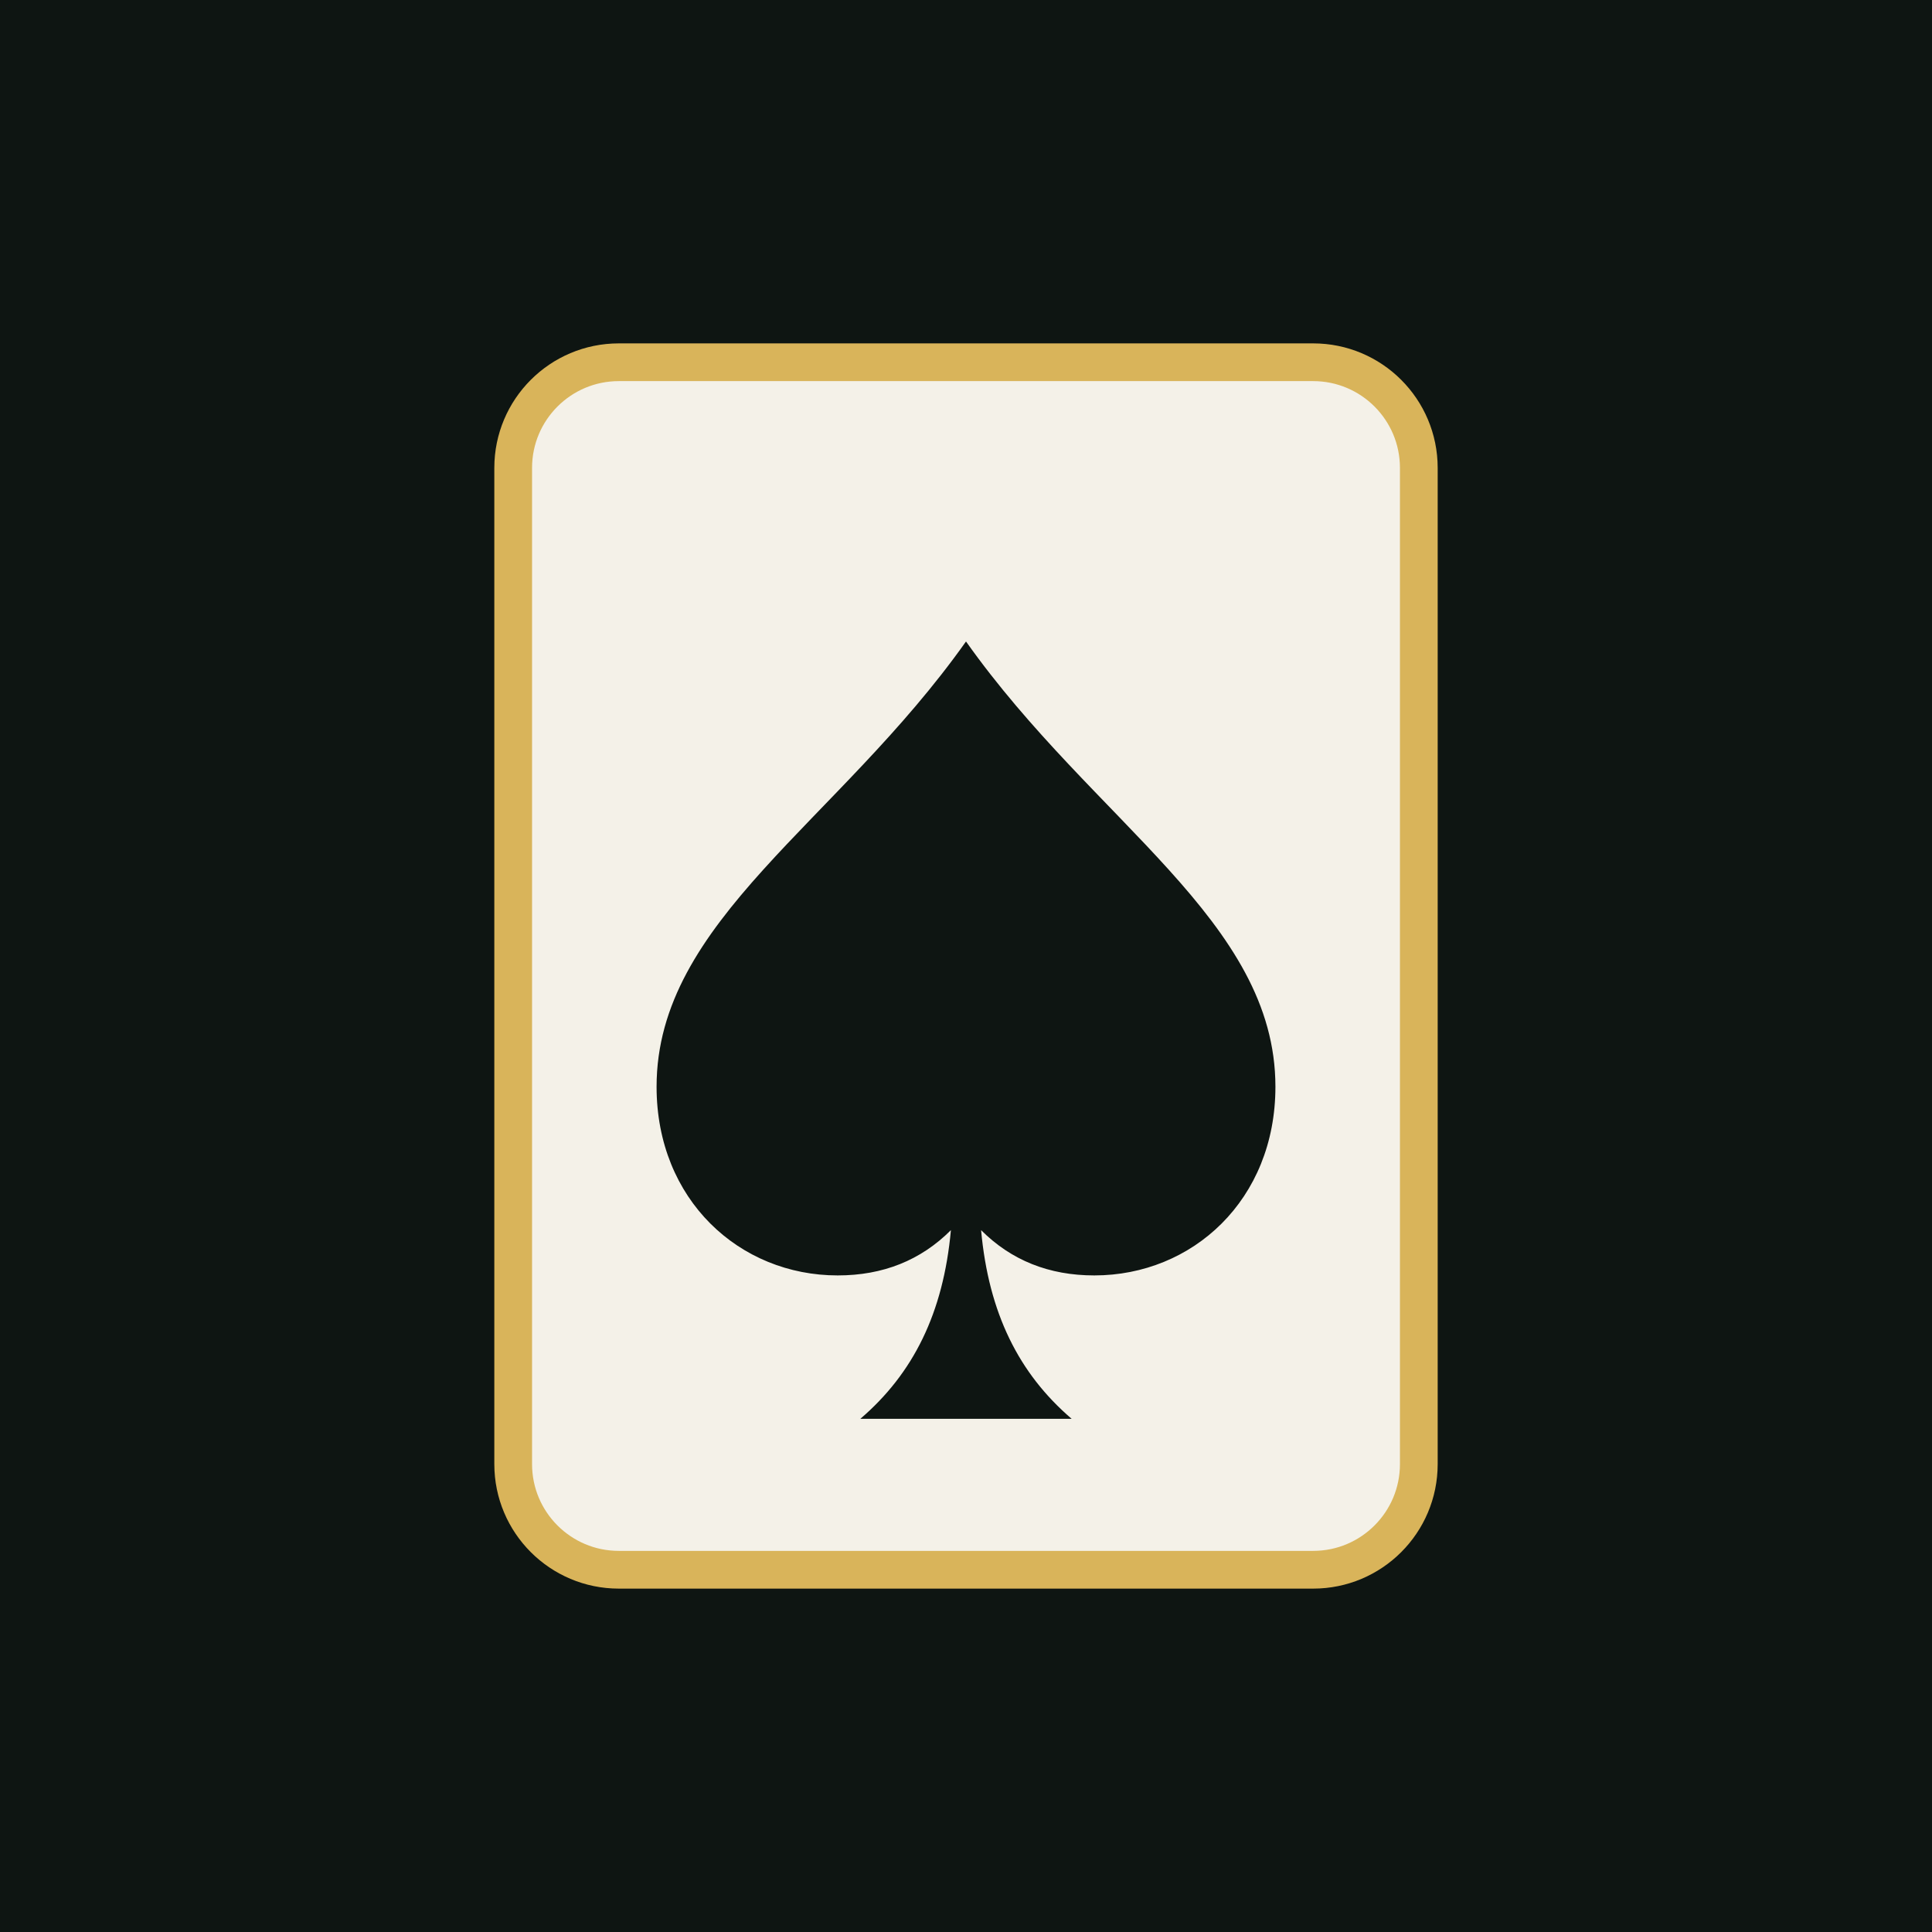
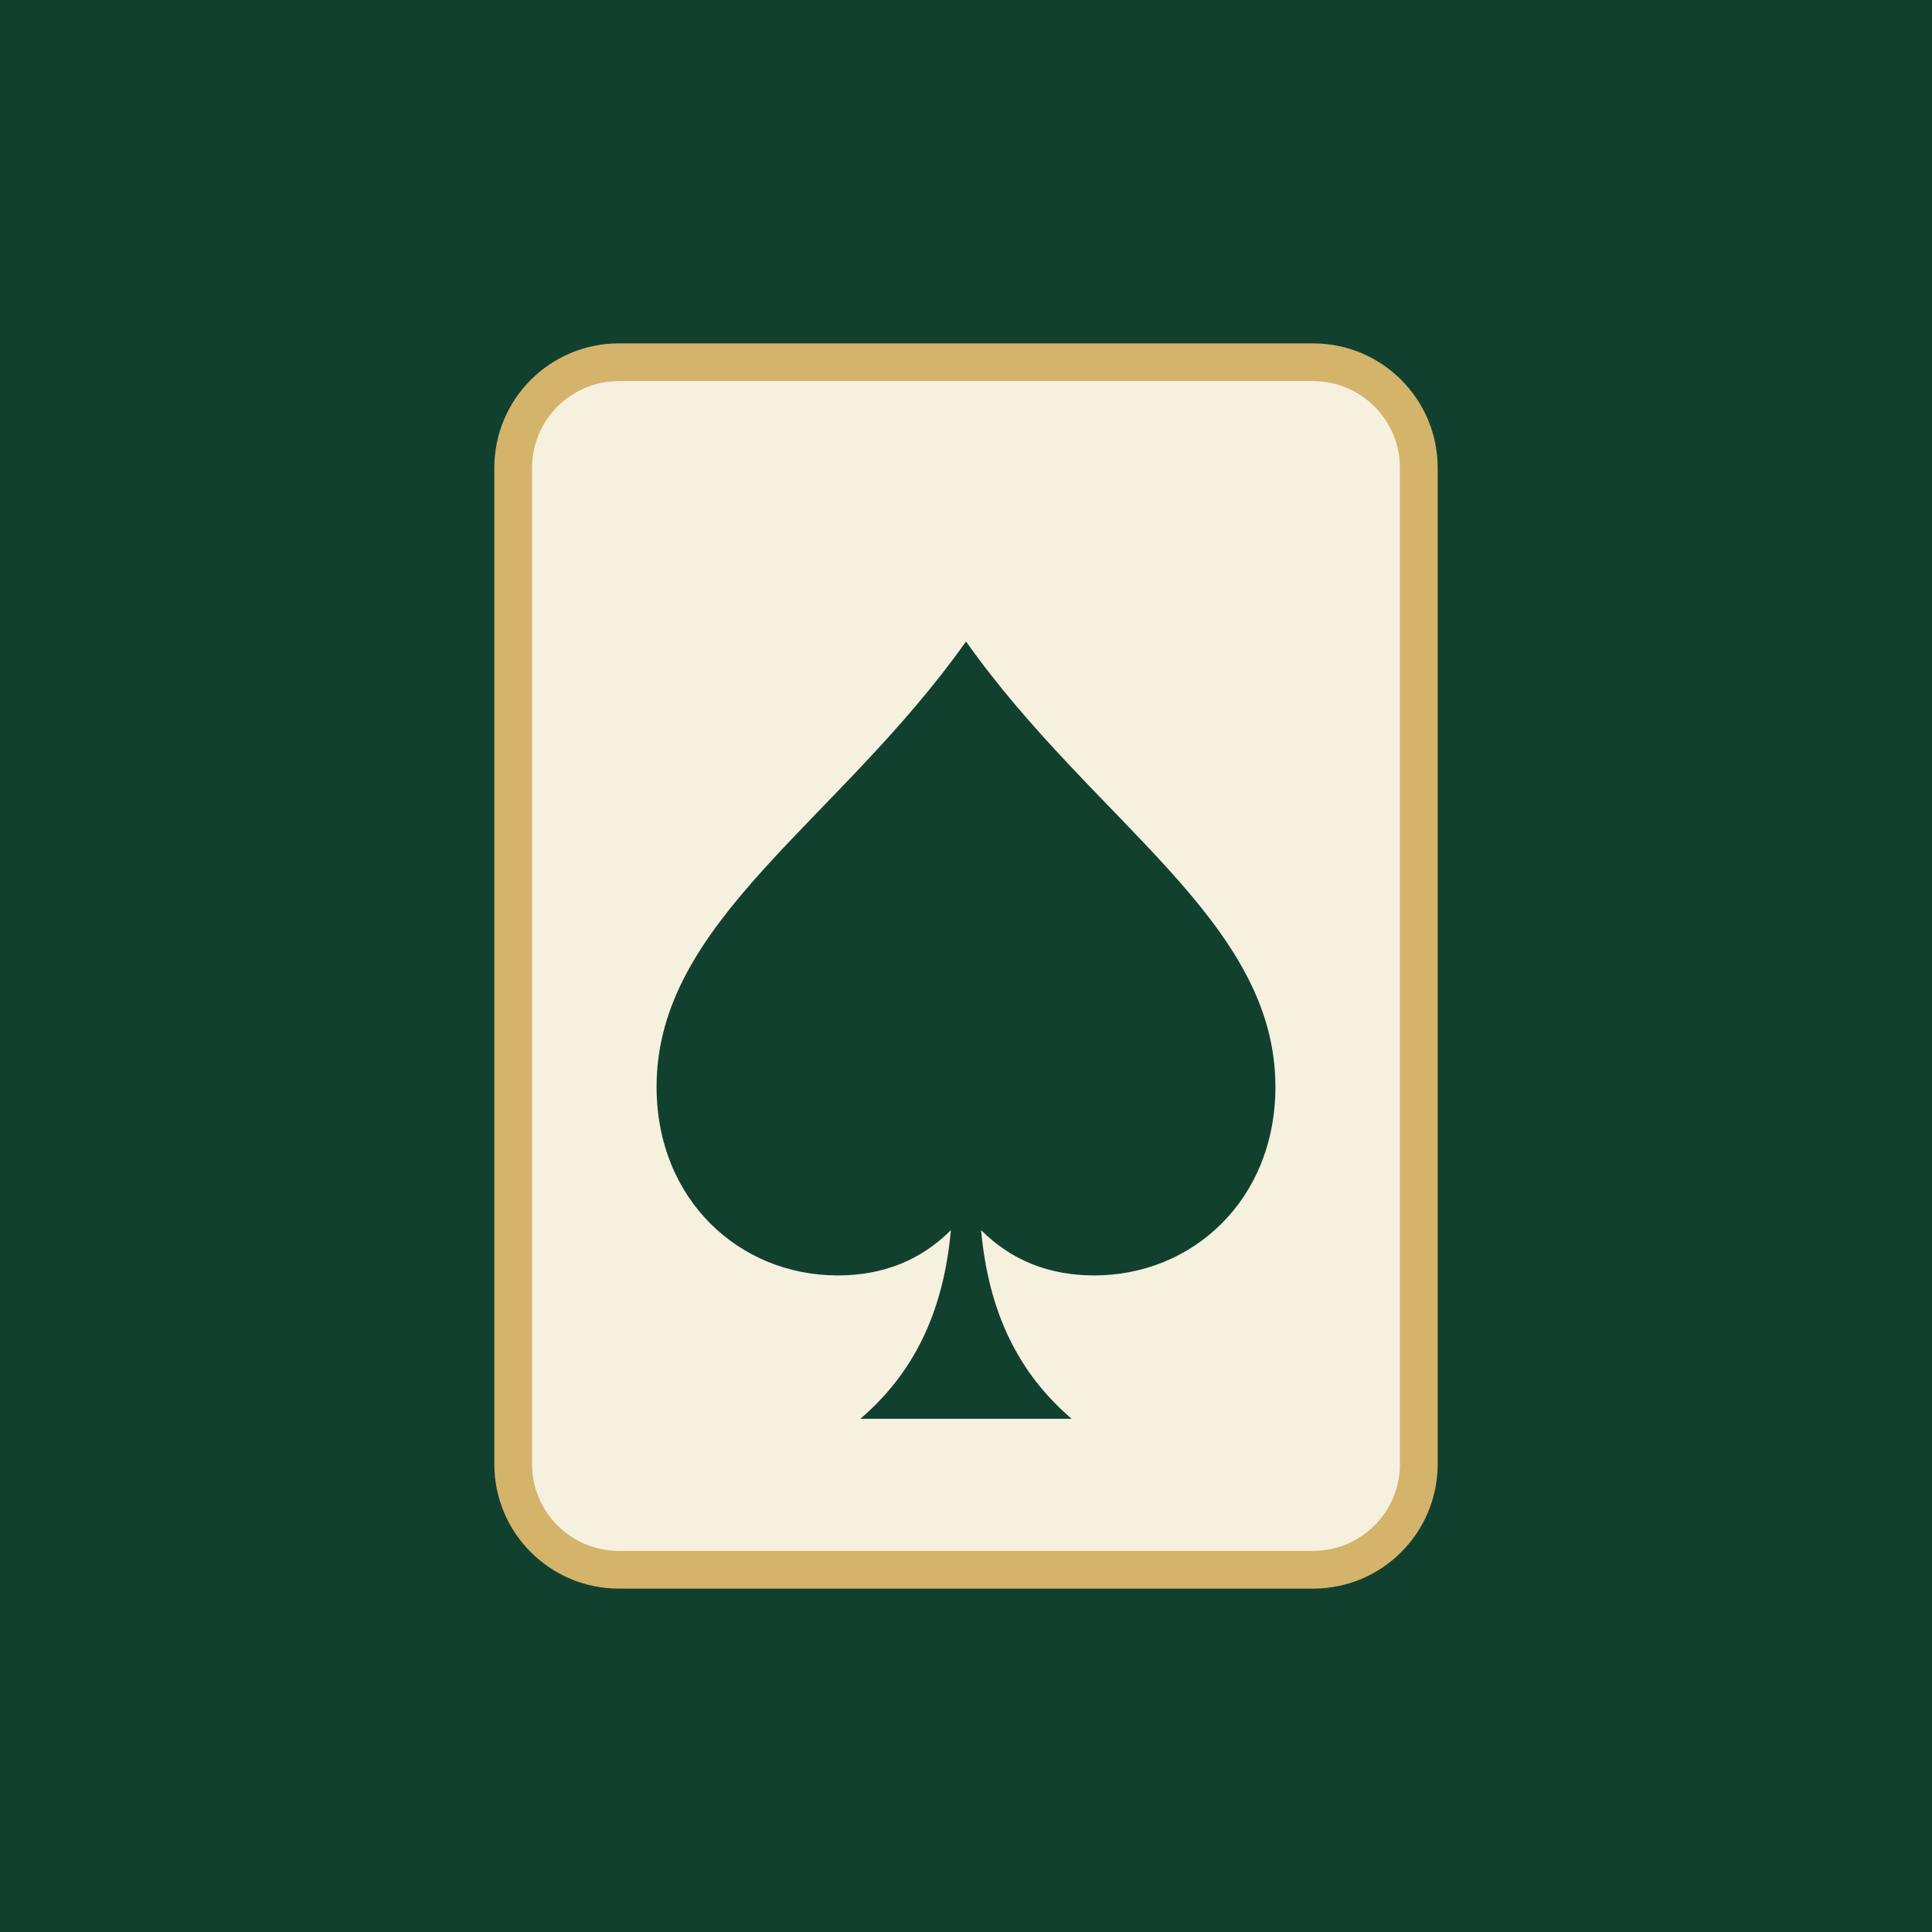
<svg xmlns="http://www.w3.org/2000/svg" viewBox="0 0 512 512">
-   <rect width="512" height="512" fill="#0e1512" />
-   <rect x="136" y="96" width="240" height="320" rx="28" fill="#f4f1e8" />
-   <path d="M256 170c-34 48-82 74-82 118 0 30 22 50 48 50 12 0 22-4 30-12-2 22-10 38-24 50h56c-14-12-22-28-24-50 8 8 18 12 30 12 26 0 48-20 48-50 0-44-48-70-82-118z" fill="#0e1512" />
-   <rect x="136" y="96" width="240" height="320" rx="28" fill="none" stroke="#d9b45a" stroke-width="10" />
+   <rect width="512" height="512" fill="#12402f" />
+   <rect x="136" y="96" width="240" height="320" rx="28" fill="#f6f0df" />
+   <path d="M256 170c-34 48-82 74-82 118 0 30 22 50 48 50 12 0 22-4 30-12-2 22-10 38-24 50h56c-14-12-22-28-24-50 8 8 18 12 30 12 26 0 48-20 48-50 0-44-48-70-82-118z" fill="#12402f" />
+   <rect x="136" y="96" width="240" height="320" rx="28" fill="none" stroke="#d4b46a" stroke-width="10" />
</svg>
